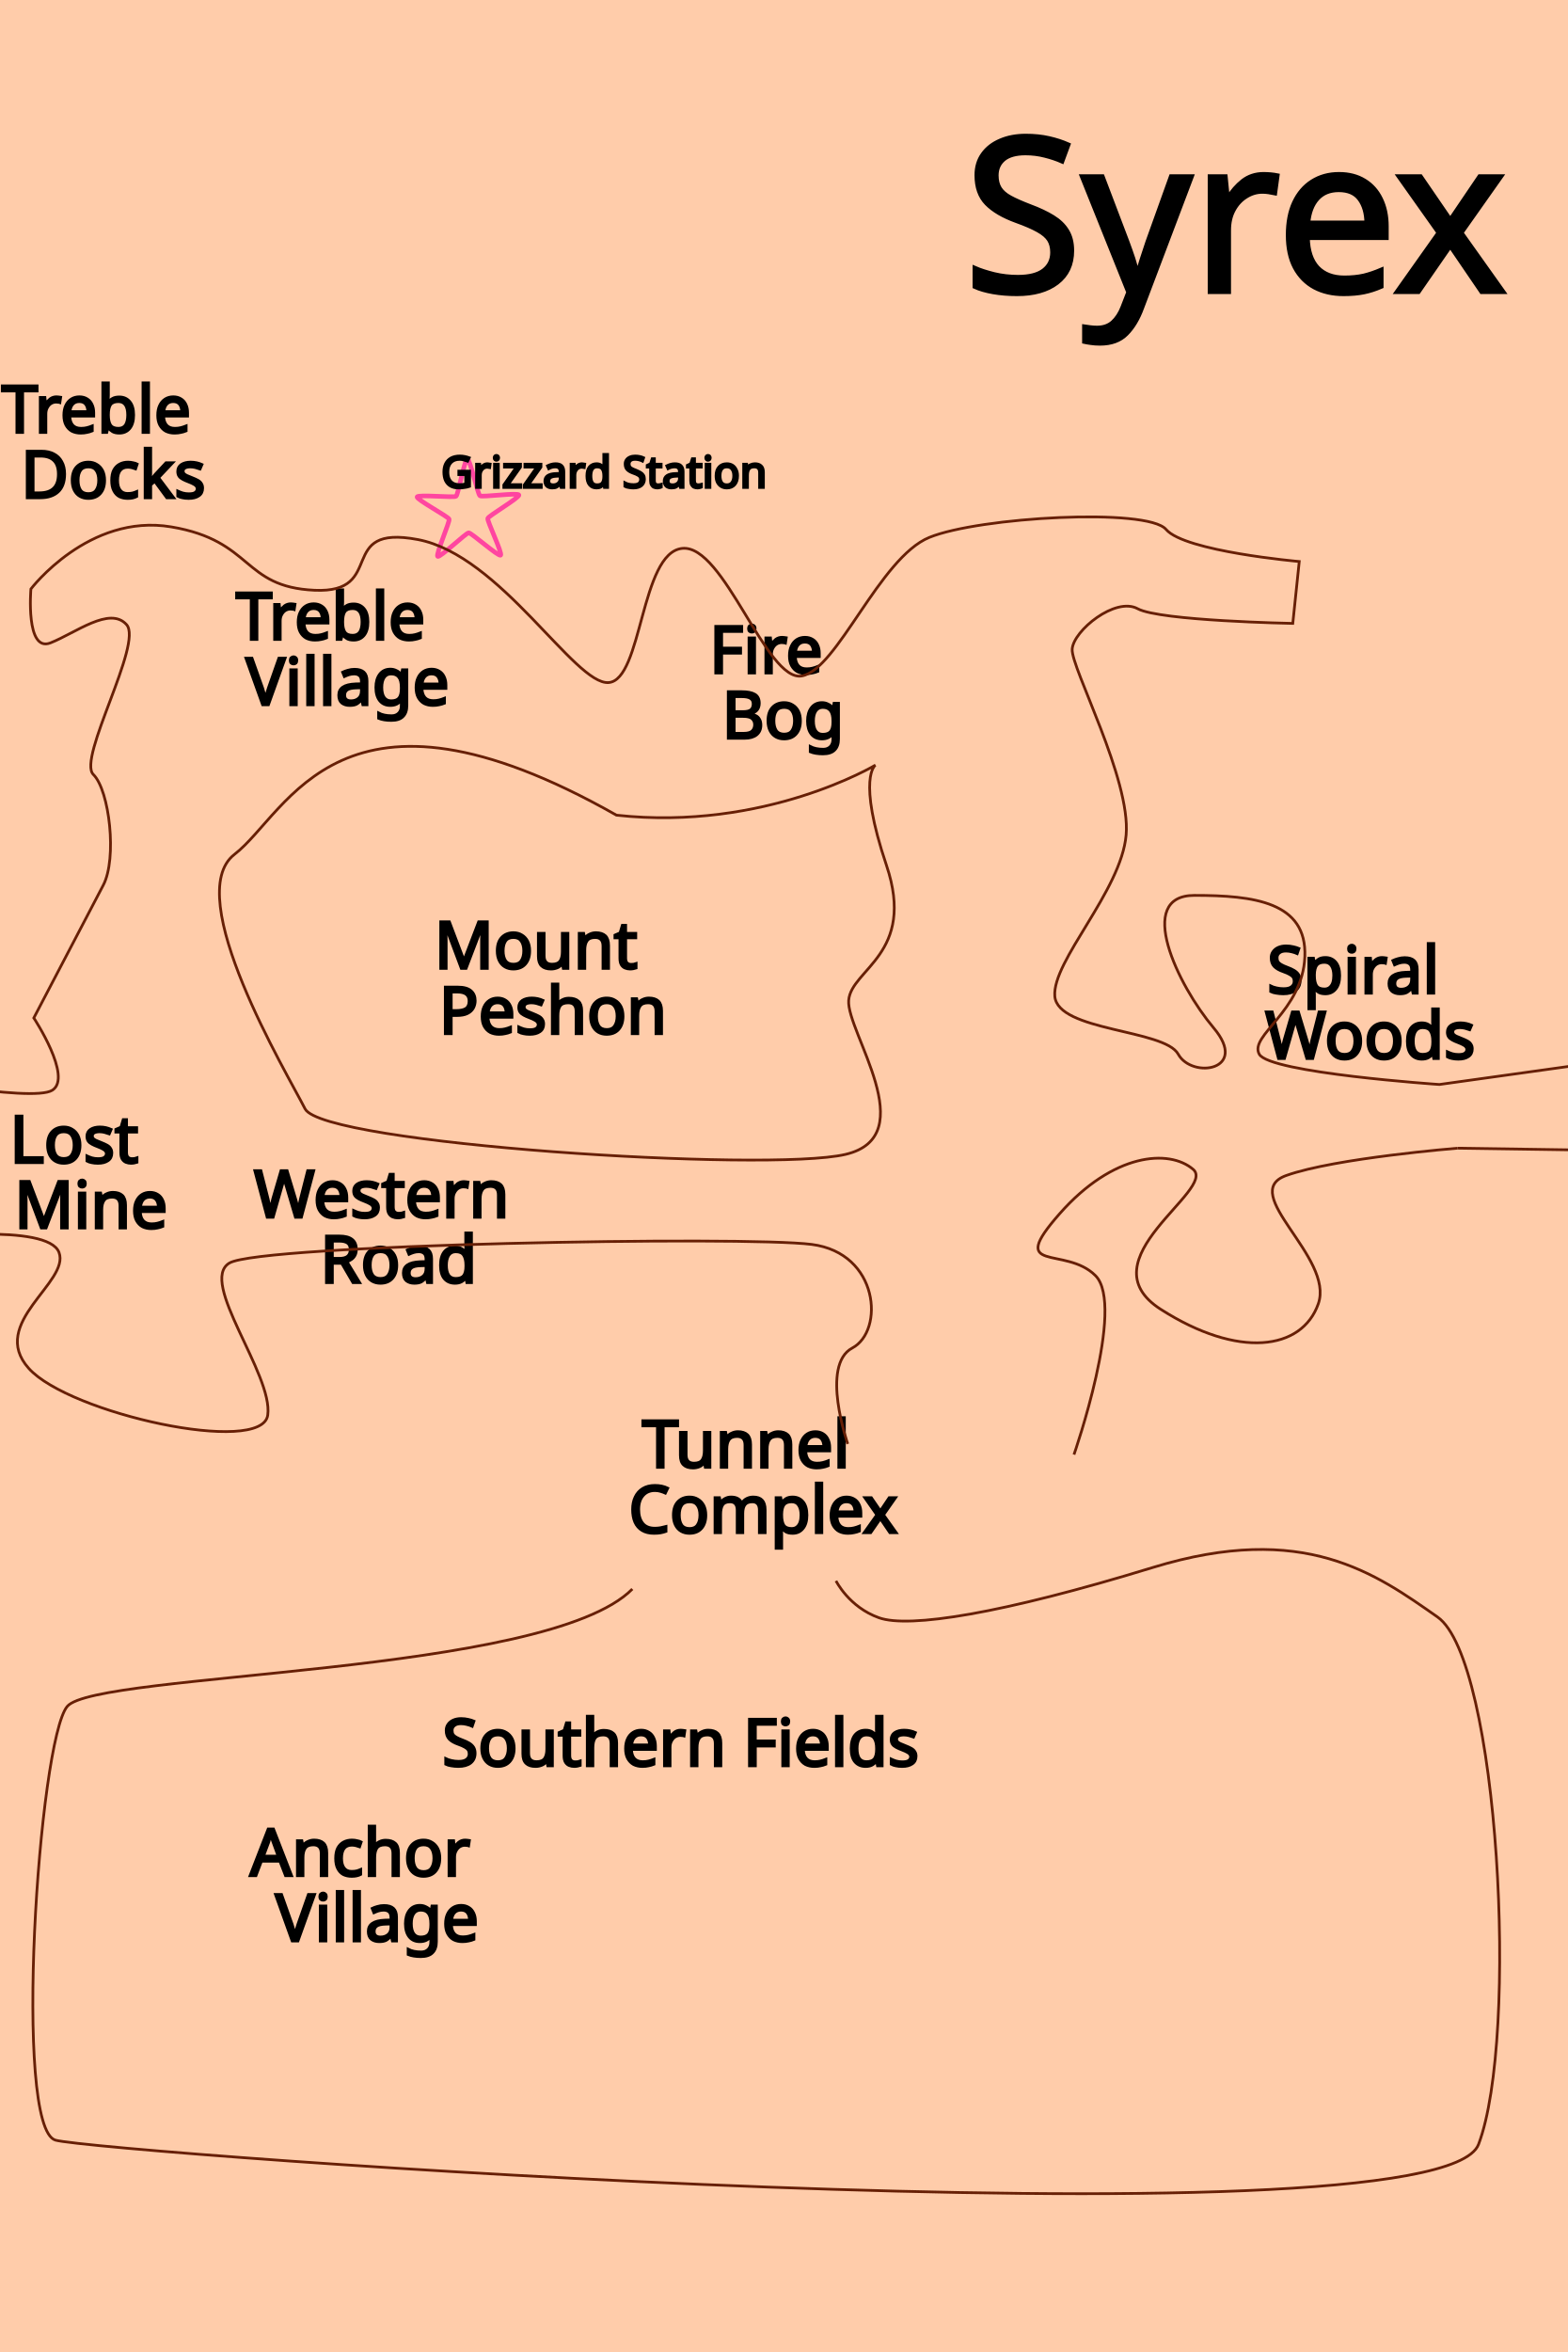
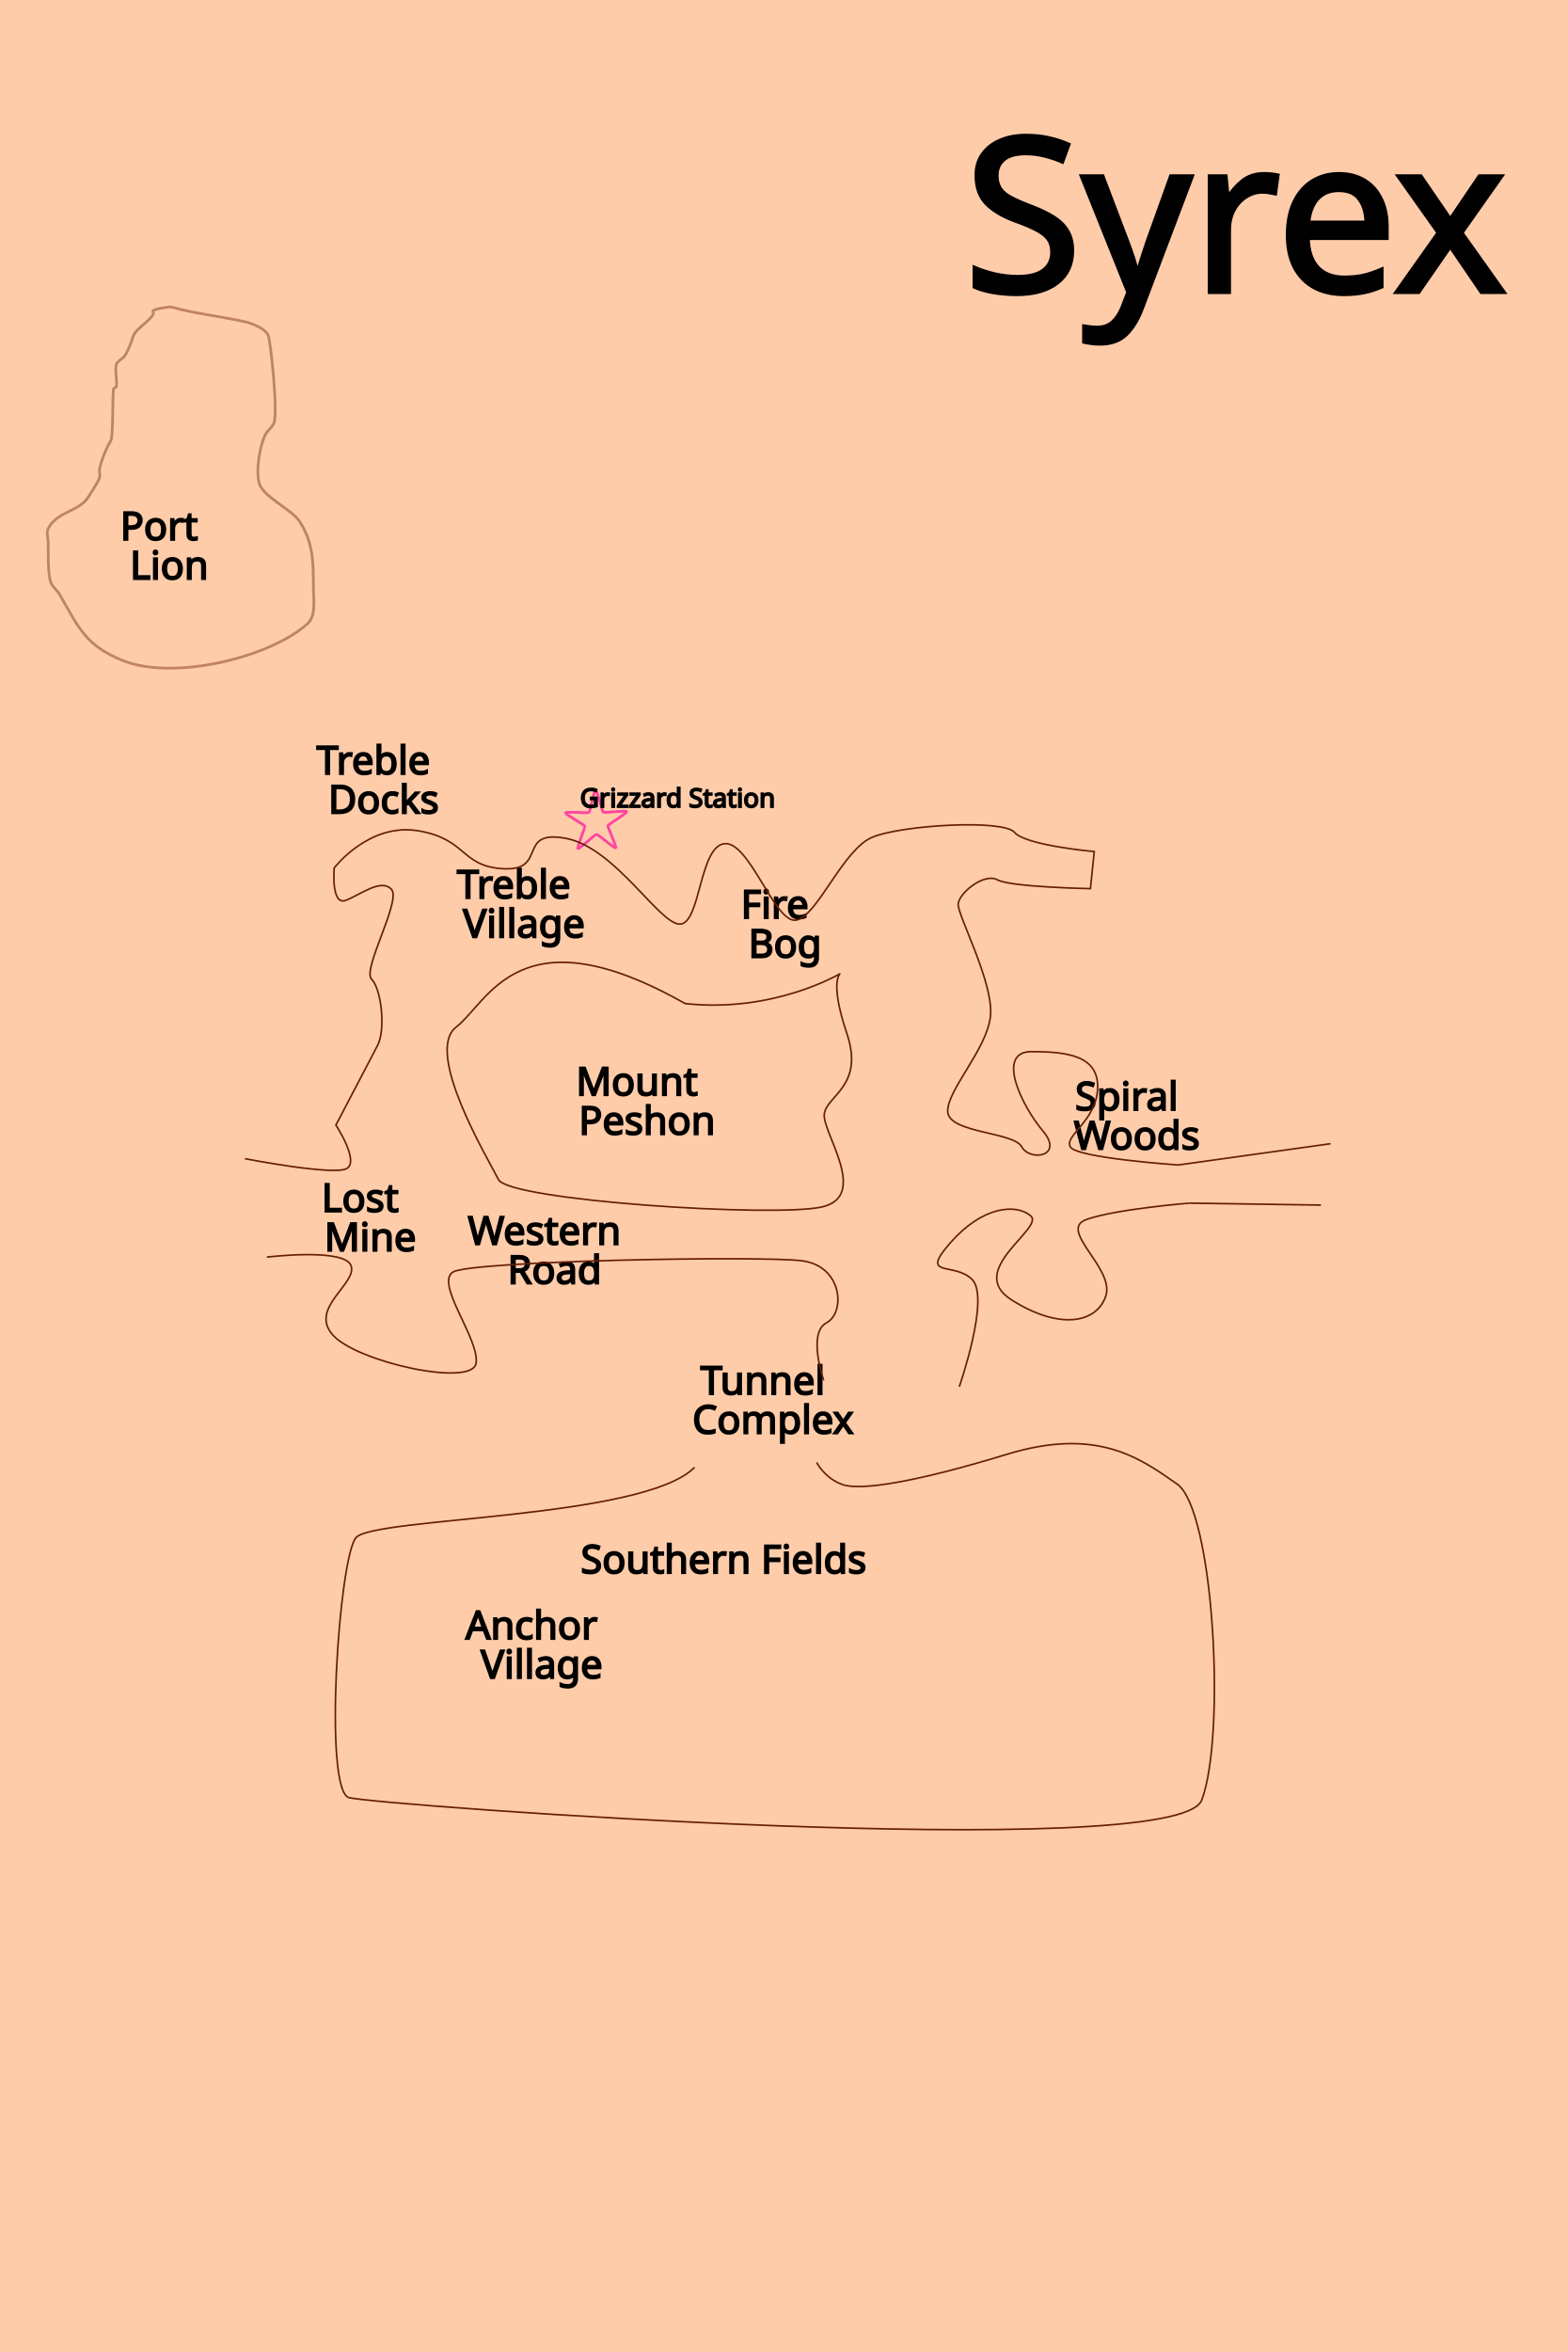
<svg xmlns="http://www.w3.org/2000/svg" width="6in" height="9in" viewBox="0 0 152.4 228.6" version="1.1" id="svg5">
  <defs id="defs2" />
  <g id="layer2">
    <rect style="fill:#ffccaa;fill-opacity:1;stroke-width:2.117;stroke-linecap:square;stroke-linejoin:round;paint-order:markers stroke fill" id="rect31" width="158.142" height="234.513" x="-3.451" y="-1.277" />
  </g>
  <g id="layer1">
    <text xml:space="preserve" style="font-size:20.908px;line-height:100%;font-family:'Noto Sans';-inkscape-font-specification:'Noto Sans';text-decoration:none;text-decoration-line:none;text-decoration-color:#000000;letter-spacing:0px;word-spacing:0px;fill:#000000;stroke:#000000;stroke-width:0.436px;stroke-linecap:butt;stroke-linejoin:miter;stroke-opacity:1;stop-color:#000000" x="93.702" y="28.359" id="text2500">
      <tspan id="tspan2498" style="font-style:normal;font-variant:normal;font-weight:normal;font-stretch:normal;font-size:20.908px;font-family:Anaktoria;-inkscape-font-specification:Anaktoria;stroke-width:0.436px" x="93.702" y="28.359">Syrex</tspan>
    </text>
-     <text xml:space="preserve" style="font-style:normal;font-variant:normal;font-weight:normal;font-stretch:normal;font-size:6.35px;line-height:100%;font-family:Anaktoria;-inkscape-font-specification:Anaktoria;text-align:center;text-decoration:none;text-decoration-line:none;text-decoration-color:#000000;letter-spacing:0px;word-spacing:0px;text-anchor:middle;fill:#000000;stroke:#000000;stroke-width:0.265px;stroke-linecap:butt;stroke-linejoin:miter;stroke-opacity:1;stop-color:#000000" x="37.92" y="62.151" id="text17405">
-       <tspan id="tspan17403" style="font-style:normal;font-variant:normal;font-weight:normal;font-stretch:normal;font-size:6.35px;font-family:Anaktoria;-inkscape-font-specification:Anaktoria;text-align:center;text-anchor:middle;stroke-width:0.265px" x="37.92" y="62.151">Treble</tspan>
-       <tspan style="font-style:normal;font-variant:normal;font-weight:normal;font-stretch:normal;font-size:6.35px;font-family:Anaktoria;-inkscape-font-specification:Anaktoria;text-align:center;text-anchor:middle;stroke-width:0.265px" x="37.92" y="68.501" id="tspan17407">Village</tspan>
+     <text xml:space="preserve" style="font-style:normal;font-variant:normal;font-weight:normal;font-stretch:normal;font-size:3.805px;line-height:100%;font-family:Anaktoria;-inkscape-font-specification:Anaktoria;text-align:center;text-decoration:none;text-decoration-line:none;text-decoration-color:#000000;letter-spacing:0px;word-spacing:0px;text-anchor:middle;fill:#000000;stroke:#000000;stroke-width:0.159px;stroke-linecap:butt;stroke-linejoin:miter;stroke-opacity:1;stop-color:#000000" x="53.41" y="87.304" id="text17405">
+       <tspan id="tspan17403" style="font-style:normal;font-variant:normal;font-weight:normal;font-stretch:normal;font-size:3.805px;font-family:Anaktoria;-inkscape-font-specification:Anaktoria;text-align:center;text-anchor:middle;stroke-width:0.159px" x="53.41" y="87.304">Treble</tspan>
+       <tspan style="font-style:normal;font-variant:normal;font-weight:normal;font-stretch:normal;font-size:3.805px;font-family:Anaktoria;-inkscape-font-specification:Anaktoria;text-align:center;text-anchor:middle;stroke-width:0.159px" x="53.41" y="91.11" id="tspan17407">Village</tspan>
    </text>
-     <text xml:space="preserve" style="font-style:normal;font-variant:normal;font-weight:normal;font-stretch:normal;font-size:6.35px;line-height:100%;font-family:Anaktoria;-inkscape-font-specification:Anaktoria;text-align:center;text-decoration:none;text-decoration-line:none;text-decoration-color:#000000;letter-spacing:0px;word-spacing:0px;text-anchor:middle;fill:#000000;stroke:#000000;stroke-width:0.265px;stroke-linecap:butt;stroke-linejoin:miter;stroke-opacity:1;stop-color:#000000" x="80.254" y="65.408" id="text20705">
-       <tspan style="font-style:normal;font-variant:normal;font-weight:normal;font-stretch:normal;font-size:6.35px;font-family:Anaktoria;-inkscape-font-specification:Anaktoria;text-align:center;text-anchor:middle;stroke-width:0.265px" x="80.254" y="65.408" id="tspan20703">Fire</tspan>
-       <tspan style="font-style:normal;font-variant:normal;font-weight:normal;font-stretch:normal;font-size:6.35px;font-family:Anaktoria;-inkscape-font-specification:Anaktoria;text-align:center;text-anchor:middle;stroke-width:0.265px" x="80.254" y="71.758" id="tspan21009">Bog</tspan>
+     <text xml:space="preserve" style="font-style:normal;font-variant:normal;font-weight:normal;font-stretch:normal;font-size:3.805px;line-height:100%;font-family:Anaktoria;-inkscape-font-specification:Anaktoria;text-align:center;text-decoration:none;text-decoration-line:none;text-decoration-color:#000000;letter-spacing:0px;word-spacing:0px;text-anchor:middle;fill:#000000;stroke:#000000;stroke-width:0.159px;stroke-linecap:butt;stroke-linejoin:miter;stroke-opacity:1;stop-color:#000000" x="78.781" y="89.256" id="text20705">
+       <tspan style="font-style:normal;font-variant:normal;font-weight:normal;font-stretch:normal;font-size:3.805px;font-family:Anaktoria;-inkscape-font-specification:Anaktoria;text-align:center;text-anchor:middle;stroke-width:0.159px" x="78.781" y="89.256" id="tspan20703">Fire</tspan>
+       <tspan style="font-style:normal;font-variant:normal;font-weight:normal;font-stretch:normal;font-size:3.805px;font-family:Anaktoria;-inkscape-font-specification:Anaktoria;text-align:center;text-anchor:middle;stroke-width:0.159px" x="78.781" y="93.061" id="tspan21009">Bog</tspan>
    </text>
-     <text xml:space="preserve" style="font-style:normal;font-variant:normal;font-weight:normal;font-stretch:normal;font-size:6.35px;line-height:100%;font-family:Anaktoria;-inkscape-font-specification:Anaktoria;text-align:center;text-decoration:none;text-decoration-line:none;text-decoration-color:#000000;letter-spacing:0px;word-spacing:0px;text-anchor:middle;fill:#000000;stroke:#000000;stroke-width:0.265px;stroke-linecap:butt;stroke-linejoin:miter;stroke-opacity:1;stop-color:#000000" x="42.881" y="118.312" id="text28373">
-       <tspan style="font-style:normal;font-variant:normal;font-weight:normal;font-stretch:normal;font-size:6.35px;font-family:Anaktoria;-inkscape-font-specification:Anaktoria;text-align:center;text-anchor:middle;stroke-width:0.265px" x="42.881" y="118.312" id="tspan28705">Western</tspan>
-       <tspan style="font-style:normal;font-variant:normal;font-weight:normal;font-stretch:normal;font-size:6.35px;font-family:Anaktoria;-inkscape-font-specification:Anaktoria;text-align:center;text-anchor:middle;stroke-width:0.265px" x="42.881" y="124.662" id="tspan30931">Road</tspan>
+     <text xml:space="preserve" style="font-style:normal;font-variant:normal;font-weight:normal;font-stretch:normal;font-size:3.805px;line-height:100%;font-family:Anaktoria;-inkscape-font-specification:Anaktoria;text-align:center;text-decoration:none;text-decoration-line:none;text-decoration-color:#000000;letter-spacing:0px;word-spacing:0px;text-anchor:middle;fill:#000000;stroke:#000000;stroke-width:0.159px;stroke-linecap:butt;stroke-linejoin:miter;stroke-opacity:1;stop-color:#000000" x="56.384" y="120.961" id="text28373">
+       <tspan style="font-style:normal;font-variant:normal;font-weight:normal;font-stretch:normal;font-size:3.805px;font-family:Anaktoria;-inkscape-font-specification:Anaktoria;text-align:center;text-anchor:middle;stroke-width:0.159px" x="56.384" y="120.961" id="tspan28705">Western</tspan>
+       <tspan style="font-style:normal;font-variant:normal;font-weight:normal;font-stretch:normal;font-size:3.805px;font-family:Anaktoria;-inkscape-font-specification:Anaktoria;text-align:center;text-anchor:middle;stroke-width:0.159px" x="56.384" y="124.767" id="tspan30931">Road</tspan>
    </text>
-     <text xml:space="preserve" style="font-style:normal;font-variant:normal;font-weight:normal;font-stretch:normal;font-size:6.35px;line-height:100%;font-family:Anaktoria;-inkscape-font-specification:Anaktoria;text-align:center;text-decoration:none;text-decoration-line:none;text-decoration-color:#000000;letter-spacing:0px;word-spacing:0px;text-anchor:middle;fill:#000000;stroke:#000000;stroke-width:0.265px;stroke-linecap:butt;stroke-linejoin:miter;stroke-opacity:1;stop-color:#000000" x="12.983" y="113.004" id="text38937">
-       <tspan style="font-style:normal;font-variant:normal;font-weight:normal;font-stretch:normal;font-size:6.35px;font-family:Anaktoria;-inkscape-font-specification:Anaktoria;text-align:center;text-anchor:middle;stroke-width:0.265px" x="12.983" y="113.004" id="tspan38935">Lost</tspan>
-       <tspan style="font-style:normal;font-variant:normal;font-weight:normal;font-stretch:normal;font-size:6.35px;font-family:Anaktoria;-inkscape-font-specification:Anaktoria;text-align:center;text-anchor:middle;stroke-width:0.265px" x="12.983" y="119.354" id="tspan39367">Mine</tspan>
+     <text xml:space="preserve" style="font-style:normal;font-variant:normal;font-weight:normal;font-stretch:normal;font-size:3.805px;line-height:100%;font-family:Anaktoria;-inkscape-font-specification:Anaktoria;text-align:center;text-decoration:none;text-decoration-line:none;text-decoration-color:#000000;letter-spacing:0px;word-spacing:0px;text-anchor:middle;fill:#000000;stroke:#000000;stroke-width:0.159px;stroke-linecap:butt;stroke-linejoin:miter;stroke-opacity:1;stop-color:#000000" x="38.466" y="117.78" id="text38937">
+       <tspan style="font-style:normal;font-variant:normal;font-weight:normal;font-stretch:normal;font-size:3.805px;font-family:Anaktoria;-inkscape-font-specification:Anaktoria;text-align:center;text-anchor:middle;stroke-width:0.159px" x="38.466" y="117.78" id="tspan38935">Lost</tspan>
+       <tspan style="font-style:normal;font-variant:normal;font-weight:normal;font-stretch:normal;font-size:3.805px;font-family:Anaktoria;-inkscape-font-specification:Anaktoria;text-align:center;text-anchor:middle;stroke-width:0.159px" x="38.466" y="121.586" id="tspan39367">Mine</tspan>
    </text>
-     <text xml:space="preserve" style="font-style:normal;font-variant:normal;font-weight:normal;font-stretch:normal;font-size:6.35px;line-height:100%;font-family:Anaktoria;-inkscape-font-specification:Anaktoria;text-align:center;text-decoration:none;text-decoration-line:none;text-decoration-color:#000000;letter-spacing:0px;word-spacing:0px;text-anchor:middle;fill:#000000;stroke:#000000;stroke-width:0.265px;stroke-linecap:butt;stroke-linejoin:miter;stroke-opacity:1;stop-color:#000000" x="137.342" y="96.53" id="text39937">
-       <tspan style="font-style:normal;font-variant:normal;font-weight:normal;font-stretch:normal;font-size:6.35px;font-family:Anaktoria;-inkscape-font-specification:Anaktoria;text-align:center;text-anchor:middle;stroke-width:0.265px" x="137.342" y="96.53" id="tspan39935">Spiral</tspan>
-       <tspan style="font-style:normal;font-variant:normal;font-weight:normal;font-stretch:normal;font-size:6.35px;font-family:Anaktoria;-inkscape-font-specification:Anaktoria;text-align:center;text-anchor:middle;stroke-width:0.265px" x="137.342" y="102.88" id="tspan40109">Woods</tspan>
+     <text xml:space="preserve" style="font-style:normal;font-variant:normal;font-weight:normal;font-stretch:normal;font-size:3.805px;line-height:100%;font-family:Anaktoria;-inkscape-font-specification:Anaktoria;text-align:center;text-decoration:none;text-decoration-line:none;text-decoration-color:#000000;letter-spacing:0px;word-spacing:0px;text-anchor:middle;fill:#000000;stroke:#000000;stroke-width:0.159px;stroke-linecap:butt;stroke-linejoin:miter;stroke-opacity:1;stop-color:#000000" x="112.993" y="107.907" id="text39937">
+       <tspan style="font-style:normal;font-variant:normal;font-weight:normal;font-stretch:normal;font-size:3.805px;font-family:Anaktoria;-inkscape-font-specification:Anaktoria;text-align:center;text-anchor:middle;stroke-width:0.159px" x="112.993" y="107.907" id="tspan39935">Spiral</tspan>
+       <tspan style="font-style:normal;font-variant:normal;font-weight:normal;font-stretch:normal;font-size:3.805px;font-family:Anaktoria;-inkscape-font-specification:Anaktoria;text-align:center;text-anchor:middle;stroke-width:0.159px" x="112.993" y="111.713" id="tspan40109">Woods</tspan>
    </text>
-     <text xml:space="preserve" style="font-style:normal;font-variant:normal;font-weight:normal;font-stretch:normal;font-size:6.35px;line-height:100%;font-family:Anaktoria;-inkscape-font-specification:Anaktoria;text-align:center;text-decoration:none;text-decoration-line:none;text-decoration-color:#000000;letter-spacing:0px;word-spacing:0px;text-anchor:middle;fill:#000000;stroke:#000000;stroke-width:0.265px;stroke-linecap:butt;stroke-linejoin:miter;stroke-opacity:1;stop-color:#000000" x="78.309" y="142.618" id="text45692">
-       <tspan style="font-style:normal;font-variant:normal;font-weight:normal;font-stretch:normal;font-size:6.35px;font-family:Anaktoria;-inkscape-font-specification:Anaktoria;text-align:center;text-anchor:middle;stroke-width:0.265px" x="78.309" y="142.618" id="tspan45690">Tunnel</tspan>
-       <tspan style="font-style:normal;font-variant:normal;font-weight:normal;font-stretch:normal;font-size:6.35px;font-family:Anaktoria;-inkscape-font-specification:Anaktoria;text-align:center;text-anchor:middle;stroke-width:0.265px" x="78.309" y="148.968" id="tspan46062">Complex</tspan>
+     <text xml:space="preserve" style="font-style:normal;font-variant:normal;font-weight:normal;font-stretch:normal;font-size:3.805px;line-height:100%;font-family:Anaktoria;-inkscape-font-specification:Anaktoria;text-align:center;text-decoration:none;text-decoration-line:none;text-decoration-color:#000000;letter-spacing:0px;word-spacing:0px;text-anchor:middle;fill:#000000;stroke:#000000;stroke-width:0.159px;stroke-linecap:butt;stroke-linejoin:miter;stroke-opacity:1;stop-color:#000000" x="77.615" y="135.527" id="text45692">
+       <tspan style="font-style:normal;font-variant:normal;font-weight:normal;font-stretch:normal;font-size:3.805px;font-family:Anaktoria;-inkscape-font-specification:Anaktoria;text-align:center;text-anchor:middle;stroke-width:0.159px" x="77.615" y="135.527" id="tspan45690">Tunnel</tspan>
+       <tspan style="font-style:normal;font-variant:normal;font-weight:normal;font-stretch:normal;font-size:3.805px;font-family:Anaktoria;-inkscape-font-specification:Anaktoria;text-align:center;text-anchor:middle;stroke-width:0.159px" x="77.615" y="139.333" id="tspan46062">Complex</tspan>
    </text>
-     <text xml:space="preserve" style="font-style:normal;font-variant:normal;font-weight:normal;font-stretch:normal;font-size:6.35px;line-height:100%;font-family:Anaktoria;-inkscape-font-specification:Anaktoria;text-align:center;text-decoration:none;text-decoration-line:none;text-decoration-color:#000000;letter-spacing:0px;word-spacing:0px;text-anchor:middle;fill:#000000;stroke:#000000;stroke-width:0.265px;stroke-linecap:butt;stroke-linejoin:miter;stroke-opacity:1;stop-color:#000000" x="57.884" y="94.119" id="text46500">
-       <tspan style="font-style:normal;font-variant:normal;font-weight:normal;font-stretch:normal;font-size:6.35px;font-family:Anaktoria;-inkscape-font-specification:Anaktoria;text-align:center;text-anchor:middle;stroke-width:0.265px" x="57.884" y="94.119" id="tspan46498">Mount</tspan>
-       <tspan style="font-style:normal;font-variant:normal;font-weight:normal;font-stretch:normal;font-size:6.35px;font-family:Anaktoria;-inkscape-font-specification:Anaktoria;text-align:center;text-anchor:middle;stroke-width:0.265px" x="57.884" y="100.469" id="tspan46774">Peshon</tspan>
+     <text xml:space="preserve" style="font-style:normal;font-variant:normal;font-weight:normal;font-stretch:normal;font-size:3.805px;line-height:100%;font-family:Anaktoria;-inkscape-font-specification:Anaktoria;text-align:center;text-decoration:none;text-decoration-line:none;text-decoration-color:#000000;letter-spacing:0px;word-spacing:0px;text-anchor:middle;fill:#000000;stroke:#000000;stroke-width:0.159px;stroke-linecap:butt;stroke-linejoin:miter;stroke-opacity:1;stop-color:#000000" x="65.374" y="106.463" id="text46500">
+       <tspan style="font-style:normal;font-variant:normal;font-weight:normal;font-stretch:normal;font-size:3.805px;font-family:Anaktoria;-inkscape-font-specification:Anaktoria;text-align:center;text-anchor:middle;stroke-width:0.159px" x="65.374" y="106.463" id="tspan46498">Mount</tspan>
+       <tspan style="font-style:normal;font-variant:normal;font-weight:normal;font-stretch:normal;font-size:3.805px;font-family:Anaktoria;-inkscape-font-specification:Anaktoria;text-align:center;text-anchor:middle;stroke-width:0.159px" x="65.374" y="110.268" id="tspan46774">Peshon</tspan>
    </text>
-     <text xml:space="preserve" style="font-style:normal;font-variant:normal;font-weight:normal;font-stretch:normal;font-size:6.35px;line-height:100%;font-family:Anaktoria;-inkscape-font-specification:Anaktoria;text-align:center;text-decoration:none;text-decoration-line:none;text-decoration-color:#000000;letter-spacing:0px;word-spacing:0px;text-anchor:middle;fill:#000000;stroke:#000000;stroke-width:0.265px;stroke-linecap:butt;stroke-linejoin:miter;stroke-opacity:1;stop-color:#000000" x="70.3" y="171.626" id="text47028">
-       <tspan style="font-style:normal;font-variant:normal;font-weight:normal;font-stretch:normal;font-size:6.35px;font-family:Anaktoria;-inkscape-font-specification:Anaktoria;text-align:center;text-anchor:middle;stroke-width:0.265px" x="70.3" y="171.626" id="tspan47026">Southern Fields</tspan>
+     <text xml:space="preserve" style="font-style:normal;font-variant:normal;font-weight:normal;font-stretch:normal;font-size:3.805px;line-height:100%;font-family:Anaktoria;-inkscape-font-specification:Anaktoria;text-align:center;text-decoration:none;text-decoration-line:none;text-decoration-color:#000000;letter-spacing:0px;word-spacing:0px;text-anchor:middle;fill:#000000;stroke:#000000;stroke-width:0.159px;stroke-linecap:butt;stroke-linejoin:miter;stroke-opacity:1;stop-color:#000000" x="72.815" y="152.911" id="text47028">
+       <tspan style="font-style:normal;font-variant:normal;font-weight:normal;font-stretch:normal;font-size:3.805px;font-family:Anaktoria;-inkscape-font-specification:Anaktoria;text-align:center;text-anchor:middle;stroke-width:0.159px" x="72.815" y="152.911" id="tspan47026">Southern Fields</tspan>
    </text>
-     <path style="fill:none;fill-rule:evenodd;stroke:#671f05;stroke-width:0.265px;stroke-linecap:butt;stroke-linejoin:miter;stroke-opacity:1" d="m 59.929,79.23 c 14.433,1.579 25.185,-4.873 25.185,-4.873 0,0 -1.835,1.134 1.064,9.752 2.899,8.618 -3.451,10.08 -3.676,13.127 -0.225,3.047 7.266,13.175 -0.297,14.961 -7.563,1.786 -50.817,-1.004 -52.549,-4.426 -1.731,-3.421 -12.099,-20.697 -6.858,-24.734 5.24,-4.037 10.232,-19.047 37.13,-3.808 z" id="path49339" />
-     <path style="fill:none;fill-opacity:1;stroke:#ff45a0;stroke-width:2.88;stroke-linecap:square;stroke-linejoin:round;stroke-miterlimit:4;stroke-dasharray:none;stroke-opacity:1;paint-order:markers stroke fill" id="path50617" d="m 178.048,203.006 c -1.361,1.029 -18.252,-14.027 -19.958,-13.994 -1.706,0.032 -18.013,15.718 -19.412,14.741 -1.399,-0.977 7.7,-21.693 7.142,-23.305 -0.558,-1.612 -20.515,-12.274 -20.019,-13.907 0.496,-1.632 23.011,0.62 24.372,-0.409 1.361,-1.029 5.334,-23.304 7.04,-23.336 1.706,-0.032 6.521,22.076 7.921,23.052 1.399,0.977 23.812,-2.128 24.37,-0.516 0.558,1.612 -18.98,13.024 -19.477,14.656 -0.496,1.632 9.382,21.989 8.021,23.018 z" transform="matrix(0.1552567,0,0,0.1552567,21.02003,22.44065)" />
-     <text xml:space="preserve" style="font-style:normal;font-variant:normal;font-weight:normal;font-stretch:normal;font-size:4.233px;line-height:100%;font-family:Anaktoria;-inkscape-font-specification:Anaktoria;text-align:center;text-decoration:none;text-decoration-line:none;text-decoration-color:#000000;letter-spacing:0px;word-spacing:0px;text-anchor:middle;fill:#000000;stroke:#000000;stroke-width:0.265px;stroke-linecap:butt;stroke-linejoin:miter;stroke-opacity:1;stop-color:#000000" x="61.468" y="47.381" id="text50703">
-       <tspan style="font-style:normal;font-variant:normal;font-weight:normal;font-stretch:normal;font-size:4.233px;font-family:Anaktoria;-inkscape-font-specification:Anaktoria;text-align:center;text-anchor:middle;stroke-width:0.265px" x="61.468" y="47.381" id="tspan50701">Grizzard Station</tspan>
+     <path style="fill:none;fill-rule:evenodd;stroke:#671f05;stroke-width:0.159px;stroke-linecap:butt;stroke-linejoin:miter;stroke-opacity:1" d="m 66.6,97.54 c 8.65,0.946 15.093,-2.92 15.093,-2.92 0,0 -1.099,0.679 0.638,5.844 1.737,5.165 -2.068,6.041 -2.203,7.867 -0.135,1.826 4.354,7.896 -0.178,8.966 -4.532,1.07 -30.454,-0.602 -31.492,-2.652 -1.038,-2.05 -7.251,-12.404 -4.11,-14.823 3.14,-2.419 6.132,-11.415 22.252,-2.282 z" id="path49339" />
+     <path style="fill:none;fill-opacity:1;stroke:#ff45a0;stroke-width:2.88;stroke-linecap:square;stroke-linejoin:round;stroke-miterlimit:4;stroke-dasharray:none;stroke-opacity:1;paint-order:markers stroke fill" id="path50617" d="m 178.048,203.006 c -1.361,1.029 -18.252,-14.027 -19.958,-13.994 -1.706,0.032 -18.013,15.718 -19.412,14.741 -1.399,-0.977 7.7,-21.693 7.142,-23.305 -0.558,-1.612 -20.515,-12.274 -20.019,-13.907 0.496,-1.632 23.011,0.62 24.372,-0.409 1.361,-1.029 5.334,-23.304 7.04,-23.336 1.706,-0.032 6.521,22.076 7.921,23.052 1.399,0.977 23.812,-2.128 24.37,-0.516 0.558,1.612 -18.98,13.024 -19.477,14.656 -0.496,1.632 9.382,21.989 8.021,23.018 z" transform="matrix(0.0930439,0,0,0.0930439,43.28238,63.5063)" />
+     <text xml:space="preserve" style="font-style:normal;font-variant:normal;font-weight:normal;font-stretch:normal;font-size:2.537px;line-height:100%;font-family:Anaktoria;-inkscape-font-specification:Anaktoria;text-align:center;text-decoration:none;text-decoration-line:none;text-decoration-color:#000000;letter-spacing:0px;word-spacing:0px;text-anchor:middle;fill:#000000;stroke:#000000;stroke-width:0.159px;stroke-linecap:butt;stroke-linejoin:miter;stroke-opacity:1;stop-color:#000000" x="67.522" y="78.453" id="text50703">
+       <tspan style="font-style:normal;font-variant:normal;font-weight:normal;font-stretch:normal;font-size:2.537px;font-family:Anaktoria;-inkscape-font-specification:Anaktoria;text-align:center;text-anchor:middle;stroke-width:0.159px" x="67.522" y="78.453" id="tspan50701">Grizzard Station</tspan>
    </text>
-     <path style="fill:none;fill-rule:evenodd;stroke:#671f05;stroke-width:0.265px;stroke-linecap:butt;stroke-linejoin:miter;stroke-opacity:1" d="m -11.469,104.385 c 0,0 14.581,2.848 16.563,1.575 1.982,-1.273 -1.808,-7.021 -1.808,-7.021 L 10.039,86.033 C 11.395,83.441 10.649,76.823 9.074,75.277 7.498,73.73 13.935,62.534 12.303,60.71 10.672,58.886 7.356,61.516 4.91,62.483 2.464,63.451 3.005,57.243 3.005,57.243 c 0,0 5.611,-7.382 13.635,-6.034 8.024,1.348 6.853,5.839 13.94,6.16 7.087,0.32 1.987,-6.447 10.035,-4.928 8.048,1.518 15.254,14.14 18.544,13.901 3.291,-0.239 3.089,-12.619 7.163,-13.042 4.074,-0.423 8.157,12.975 11.609,12.401 3.452,-0.573 7.576,-11.494 12.413,-13.469 4.837,-1.975 21.205,-2.912 23.015,-0.773 1.81,2.139 12.945,3.118 12.945,3.118 l -0.628,6.014 c 0,0 -12.911,-0.24 -15.076,-1.426 -2.165,-1.186 -6.246,2.126 -6.37,3.928 -0.124,1.802 5.719,12.628 5.244,18.065 -0.475,5.437 -7.212,12.247 -6.933,15.671 0.279,3.424 10.654,3.197 11.996,5.629 1.342,2.432 6.938,1.588 3.442,-2.557 -3.495,-4.145 -7.67,-12.87 -1.875,-12.874 5.795,-0.004 10.957,0.641 10.744,5.955 -0.213,5.314 -5.45,7.663 -4.43,9.484 1.02,1.821 17.51,2.94 17.51,2.94 l 24.703,-3.451" id="path53440" />
-     <path style="fill:none;fill-rule:evenodd;stroke:#671f05;stroke-width:0.265px;stroke-linecap:butt;stroke-linejoin:miter;stroke-opacity:1" d="m -7.91,120.352 c 0,0 12.562,-1.533 13.647,1.378 1.085,2.912 -6.889,6.861 -2.942,11.267 3.947,4.406 22.694,8.507 23.233,4.542 0.54,-3.965 -6.757,-12.974 -3.725,-14.78 3.032,-1.807 50.04,-2.657 56.608,-1.809 6.569,0.848 7.071,8.411 3.942,10.07 -3.129,1.659 -0.439,9.322 -0.439,9.322" id="path53875" />
-     <path style="fill:none;fill-rule:evenodd;stroke:#671f05;stroke-width:0.265px;stroke-linecap:butt;stroke-linejoin:miter;stroke-opacity:1" d="m 104.405,141.377 c 0,0 5.035,-14.45 2.086,-17.398 -2.948,-2.948 -8.688,-0.094 -3.488,-6.004 5.199,-5.91 10.639,-6.326 12.984,-4.324 2.345,2.002 -10.656,8.807 -3.136,13.613 7.52,4.806 13.706,3.989 15.303,-0.537 1.598,-4.526 -7.88,-10.779 -3.11,-12.477 4.77,-1.698 16.657,-2.654 16.657,-2.654" id="path53877" />
-     <path style="fill:none;fill-rule:evenodd;stroke:#671f05;stroke-width:0.265px;stroke-linecap:butt;stroke-linejoin:miter;stroke-opacity:1" d="m 141.701,111.596 21.371,0.318" id="path53992" />
-     <path style="fill:none;fill-rule:evenodd;stroke:#671f05;stroke-width:0.265px;stroke-linecap:butt;stroke-linejoin:miter;stroke-opacity:1" d="m 61.473,154.443 c -8.295,8.431 -52.155,8.071 -54.938,11.412 -2.783,3.341 -5.297,40.963 -1.142,42.155 4.155,1.192 134.391,10.836 138.342,0.407 3.951,-10.429 1.973,-47.079 -3.991,-51.256 -5.965,-4.176 -12.961,-9.321 -27.681,-4.81 -14.72,4.511 -23.689,5.923 -26.61,4.887 -2.922,-1.036 -4.183,-3.587 -4.183,-3.587" id="path55092" />
-     <text xml:space="preserve" style="font-style:normal;font-variant:normal;font-weight:normal;font-stretch:normal;font-size:6.35px;line-height:100%;font-family:Anaktoria;-inkscape-font-specification:Anaktoria;text-align:center;text-decoration:none;text-decoration-line:none;text-decoration-color:#000000;letter-spacing:0px;word-spacing:0px;text-anchor:middle;fill:#000000;stroke:#000000;stroke-width:0.265px;stroke-linecap:butt;stroke-linejoin:miter;stroke-opacity:1;stop-color:#000000" x="40.793" y="182.307" id="text55196">
-       <tspan style="font-style:normal;font-variant:normal;font-weight:normal;font-stretch:normal;font-size:6.35px;font-family:Anaktoria;-inkscape-font-specification:Anaktoria;text-align:center;text-anchor:middle;stroke-width:0.265px" x="40.793" y="182.307" id="tspan56032">Anchor</tspan>
-       <tspan style="font-style:normal;font-variant:normal;font-weight:normal;font-stretch:normal;font-size:6.35px;font-family:Anaktoria;-inkscape-font-specification:Anaktoria;text-align:center;text-anchor:middle;stroke-width:0.265px" x="40.793" y="188.657" id="tspan55194">Village</tspan>
+     <path style="fill:none;fill-rule:evenodd;stroke:#671f05;stroke-width:0.159px;stroke-linecap:butt;stroke-linejoin:miter;stroke-opacity:1" d="m 23.812,112.615 c 0,0 8.738,1.707 9.926,0.944 1.188,-0.763 -1.083,-4.207 -1.083,-4.207 l 4.047,-7.735 c 0.813,-1.553 0.365,-5.52 -0.579,-6.446 -0.944,-0.927 2.913,-7.636 1.935,-8.73 -0.978,-1.093 -2.965,0.483 -4.43,1.063 -1.466,0.58 -1.142,-3.14 -1.142,-3.14 0,0 3.362,-4.424 8.171,-3.616 4.809,0.808 4.107,3.499 8.354,3.691 4.247,0.192 1.191,-3.863 6.014,-2.953 4.823,0.91 9.141,8.474 11.113,8.331 1.972,-0.143 1.851,-7.563 4.293,-7.816 2.442,-0.253 4.888,7.776 6.957,7.432 2.069,-0.344 4.54,-6.888 7.439,-8.072 2.899,-1.183 12.708,-1.745 13.793,-0.463 1.085,1.282 7.758,1.869 7.758,1.869 l -0.376,3.604 c 0,0 -7.738,-0.144 -9.035,-0.855 -1.297,-0.711 -3.743,1.274 -3.818,2.354 -0.074,1.08 3.427,7.568 3.142,10.826 -0.285,3.258 -4.322,7.34 -4.155,9.392 0.167,2.052 6.385,1.916 7.189,3.373 0.804,1.457 4.158,0.952 2.063,-1.532 -2.095,-2.484 -4.596,-7.713 -1.123,-7.715 3.473,-0.002 6.566,0.384 6.439,3.569 -0.128,3.185 -3.266,4.592 -2.655,5.684 0.611,1.091 10.494,1.762 10.494,1.762 l 14.804,-2.068" id="path53440" />
+     <path style="fill:none;fill-rule:evenodd;stroke:#671f05;stroke-width:0.159px;stroke-linecap:butt;stroke-linejoin:miter;stroke-opacity:1" d="m 25.945,122.184 c 0,0 7.528,-0.919 8.178,0.826 0.65,1.745 -4.129,4.112 -1.763,6.752 2.365,2.64 13.6,5.098 13.924,2.722 0.324,-2.376 -4.05,-7.775 -2.232,-8.858 1.817,-1.083 29.988,-1.592 33.925,-1.084 3.937,0.508 4.238,5.041 2.362,6.035 -1.875,0.994 -0.263,5.586 -0.263,5.586" id="path53875" />
+     <path style="fill:none;fill-rule:evenodd;stroke:#671f05;stroke-width:0.159px;stroke-linecap:butt;stroke-linejoin:miter;stroke-opacity:1" d="m 93.254,134.784 c 0,0 3.017,-8.659 1.25,-10.426 -1.767,-1.767 -5.206,-0.056 -2.09,-3.598 3.116,-3.542 6.376,-3.791 7.781,-2.592 1.405,1.2 -6.386,5.278 -1.88,8.158 4.507,2.88 8.214,2.391 9.171,-0.322 0.958,-2.712 -4.722,-6.46 -1.864,-7.477 2.859,-1.018 9.982,-1.59 9.982,-1.59" id="path53877" />
+     <path style="fill:none;fill-rule:evenodd;stroke:#671f05;stroke-width:0.159px;stroke-linecap:butt;stroke-linejoin:miter;stroke-opacity:1" d="m 115.605,116.937 12.808,0.19" id="path53992" />
+     <path style="fill:none;fill-rule:evenodd;stroke:#671f05;stroke-width:0.159px;stroke-linecap:butt;stroke-linejoin:miter;stroke-opacity:1" d="m 67.525,142.614 c -4.971,5.053 -31.256,4.837 -32.924,6.839 -1.668,2.002 -3.174,24.548 -0.684,25.263 2.49,0.715 80.539,6.494 82.907,0.244 2.368,-6.25 1.183,-28.214 -2.392,-30.717 -3.575,-2.503 -7.767,-5.586 -16.589,-2.883 -8.822,2.703 -14.196,3.55 -15.947,2.929 -1.751,-0.621 -2.507,-2.15 -2.507,-2.15" id="path55092" />
+     <text xml:space="preserve" style="font-style:normal;font-variant:normal;font-weight:normal;font-stretch:normal;font-size:3.805px;line-height:100%;font-family:Anaktoria;-inkscape-font-specification:Anaktoria;text-align:center;text-decoration:none;text-decoration-line:none;text-decoration-color:#000000;letter-spacing:0px;word-spacing:0px;text-anchor:middle;fill:#000000;stroke:#000000;stroke-width:0.159px;stroke-linecap:butt;stroke-linejoin:miter;stroke-opacity:1;stop-color:#000000" x="55.132" y="159.313" id="text55196">
+       <tspan style="font-style:normal;font-variant:normal;font-weight:normal;font-stretch:normal;font-size:3.805px;font-family:Anaktoria;-inkscape-font-specification:Anaktoria;text-align:center;text-anchor:middle;stroke-width:0.159px" x="55.132" y="159.313" id="tspan56032">Anchor</tspan>
+       <tspan style="font-style:normal;font-variant:normal;font-weight:normal;font-stretch:normal;font-size:3.805px;font-family:Anaktoria;-inkscape-font-specification:Anaktoria;text-align:center;text-anchor:middle;stroke-width:0.159px" x="55.132" y="163.118" id="tspan55194">Village</tspan>
    </text>
-     <text xml:space="preserve" style="font-style:normal;font-variant:normal;font-weight:normal;font-stretch:normal;font-size:6.35px;line-height:100%;font-family:Anaktoria;-inkscape-font-specification:Anaktoria;text-align:center;text-decoration:none;text-decoration-line:none;text-decoration-color:#000000;letter-spacing:0px;word-spacing:0px;text-anchor:middle;fill:#000000;stroke:#000000;stroke-width:0.265px;stroke-linecap:butt;stroke-linejoin:miter;stroke-opacity:1;stop-color:#000000" x="15.143" y="42.033" id="text57204">
-       <tspan id="tspan57200" style="font-style:normal;font-variant:normal;font-weight:normal;font-stretch:normal;font-size:6.35px;font-family:Anaktoria;-inkscape-font-specification:Anaktoria;text-align:center;text-anchor:middle;stroke-width:0.265px" x="15.143" y="42.033">Treble</tspan>
-       <tspan style="font-style:normal;font-variant:normal;font-weight:normal;font-stretch:normal;font-size:6.35px;font-family:Anaktoria;-inkscape-font-specification:Anaktoria;text-align:center;text-anchor:middle;stroke-width:0.265px" x="15.143" y="48.383" id="tspan57922">Docks</tspan>
+     <text xml:space="preserve" style="font-style:normal;font-variant:normal;font-weight:normal;font-stretch:normal;font-size:3.805px;line-height:100%;font-family:Anaktoria;-inkscape-font-specification:Anaktoria;text-align:center;text-decoration:none;text-decoration-line:none;text-decoration-color:#000000;letter-spacing:0px;word-spacing:0px;text-anchor:middle;fill:#000000;stroke:#000000;stroke-width:0.159px;stroke-linecap:butt;stroke-linejoin:miter;stroke-opacity:1;stop-color:#000000" x="39.76" y="75.248" id="text57204">
+       <tspan id="tspan57200" style="font-style:normal;font-variant:normal;font-weight:normal;font-stretch:normal;font-size:3.805px;font-family:Anaktoria;-inkscape-font-specification:Anaktoria;text-align:center;text-anchor:middle;stroke-width:0.159px" x="39.76" y="75.248">Treble</tspan>
+       <tspan style="font-style:normal;font-variant:normal;font-weight:normal;font-stretch:normal;font-size:3.805px;font-family:Anaktoria;-inkscape-font-specification:Anaktoria;text-align:center;text-anchor:middle;stroke-width:0.159px" x="39.76" y="79.053" id="tspan57922">Docks</tspan>
+     </text>
+     <path style="fill:none;fill-rule:evenodd;stroke:#bf8365;stroke-width:0.265px;stroke-linecap:butt;stroke-linejoin:miter;stroke-opacity:1;fill-opacity:1" d="m 16.567,29.814 c 2.431,0.704 4.966,0.919 7.421,1.504 0.472,0.112 1.754,0.589 2.074,1.244 0.257,0.526 0.992,7.734 0.554,8.597 -0.21,0.415 -0.629,0.7 -0.837,1.116 -0.502,1.004 -0.966,3.55 -0.554,4.775 0.42,1.251 3.137,2.49 3.872,3.593 1.341,2.011 1.369,3.994 1.369,6.363 0,0.99 0.298,2.8 -0.531,3.573 C 26.488,63.791 17.024,66.235 11.939,64.201 8.333,62.758 7.647,61.013 5.803,57.786 5.573,57.383 5.15,57.098 4.967,56.671 4.637,55.902 4.688,53.706 4.688,52.766 c 0,-0.465 -0.208,-0.979 0,-1.394 0.826,-1.651 3.038,-1.659 3.892,-3.059 0.202,-0.331 0.94,-1.41 1.099,-1.893 0.086,-0.263 -0.055,-0.559 0,-0.83 0.175,-0.873 0.655,-2.037 1.096,-2.759 0.241,-0.395 0.148,-4.432 0.263,-5.007 0.026,-0.129 0.253,-0.15 0.279,-0.279 0.105,-0.519 -0.187,-1.594 0,-2.151 0.1,-0.298 0.637,-0.547 0.813,-0.813 0.399,-0.603 0.603,-1.271 0.817,-1.89 0.275,-0.792 1.557,-1.396 1.944,-2.147 0.13,-0.253 -0.289,-0.295 0.266,-0.469 0.456,-0.143 0.941,-0.174 1.411,-0.261 z" id="path157644" />
+     <text xml:space="preserve" style="font-style:normal;font-variant:normal;font-weight:normal;font-stretch:normal;font-size:3.805px;line-height:100%;font-family:Anaktoria;-inkscape-font-specification:Anaktoria;text-align:center;text-decoration:none;text-decoration-line:none;text-decoration-color:#000000;letter-spacing:0px;word-spacing:0px;text-anchor:middle;fill:#000000;stroke:#000000;stroke-width:0.159px;stroke-linecap:butt;stroke-linejoin:miter;stroke-opacity:1;stop-color:#000000" x="18.919" y="52.487" id="text161400">
+       <tspan style="font-style:normal;font-variant:normal;font-weight:normal;font-stretch:normal;font-size:3.805px;font-family:Anaktoria;-inkscape-font-specification:Anaktoria;text-align:center;text-anchor:middle;stroke-width:0.159px" x="18.919" y="52.487" id="tspan161398">Port</tspan>
+       <tspan style="font-style:normal;font-variant:normal;font-weight:normal;font-stretch:normal;font-size:3.805px;font-family:Anaktoria;-inkscape-font-specification:Anaktoria;text-align:center;text-anchor:middle;stroke-width:0.159px" x="18.919" y="56.292" id="tspan161784">Lion</tspan>
    </text>
  </g>
</svg>
